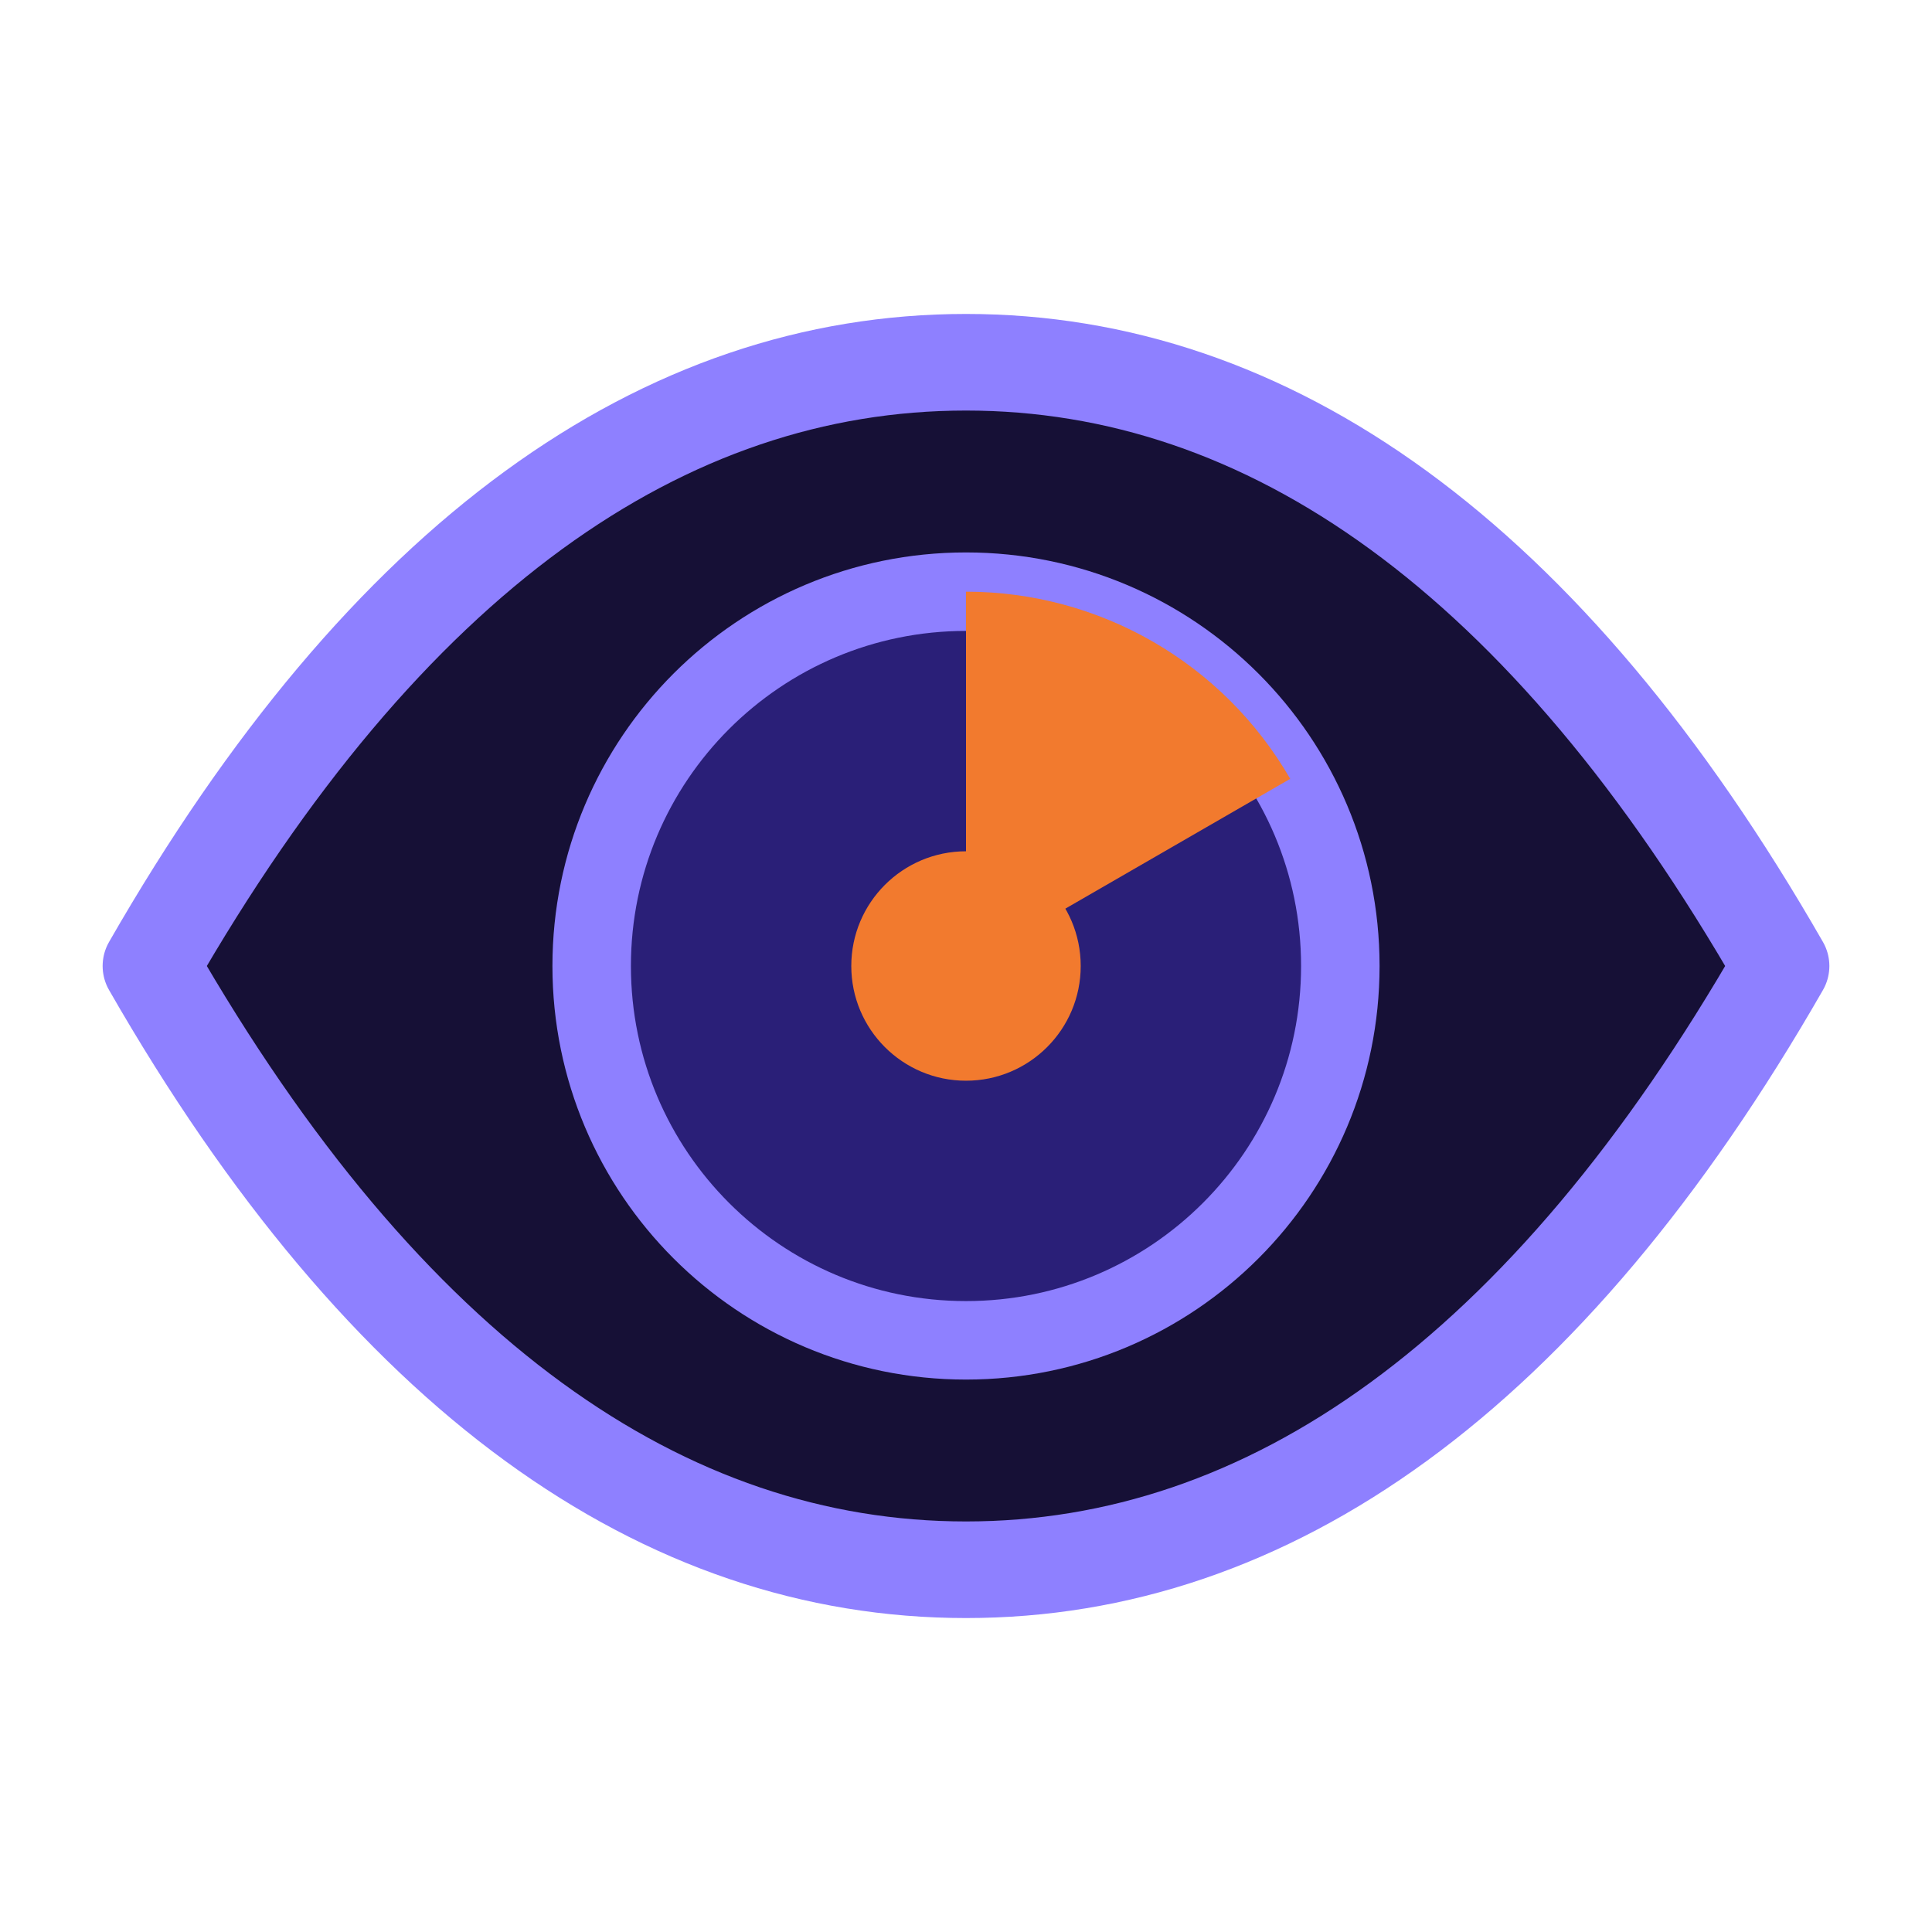
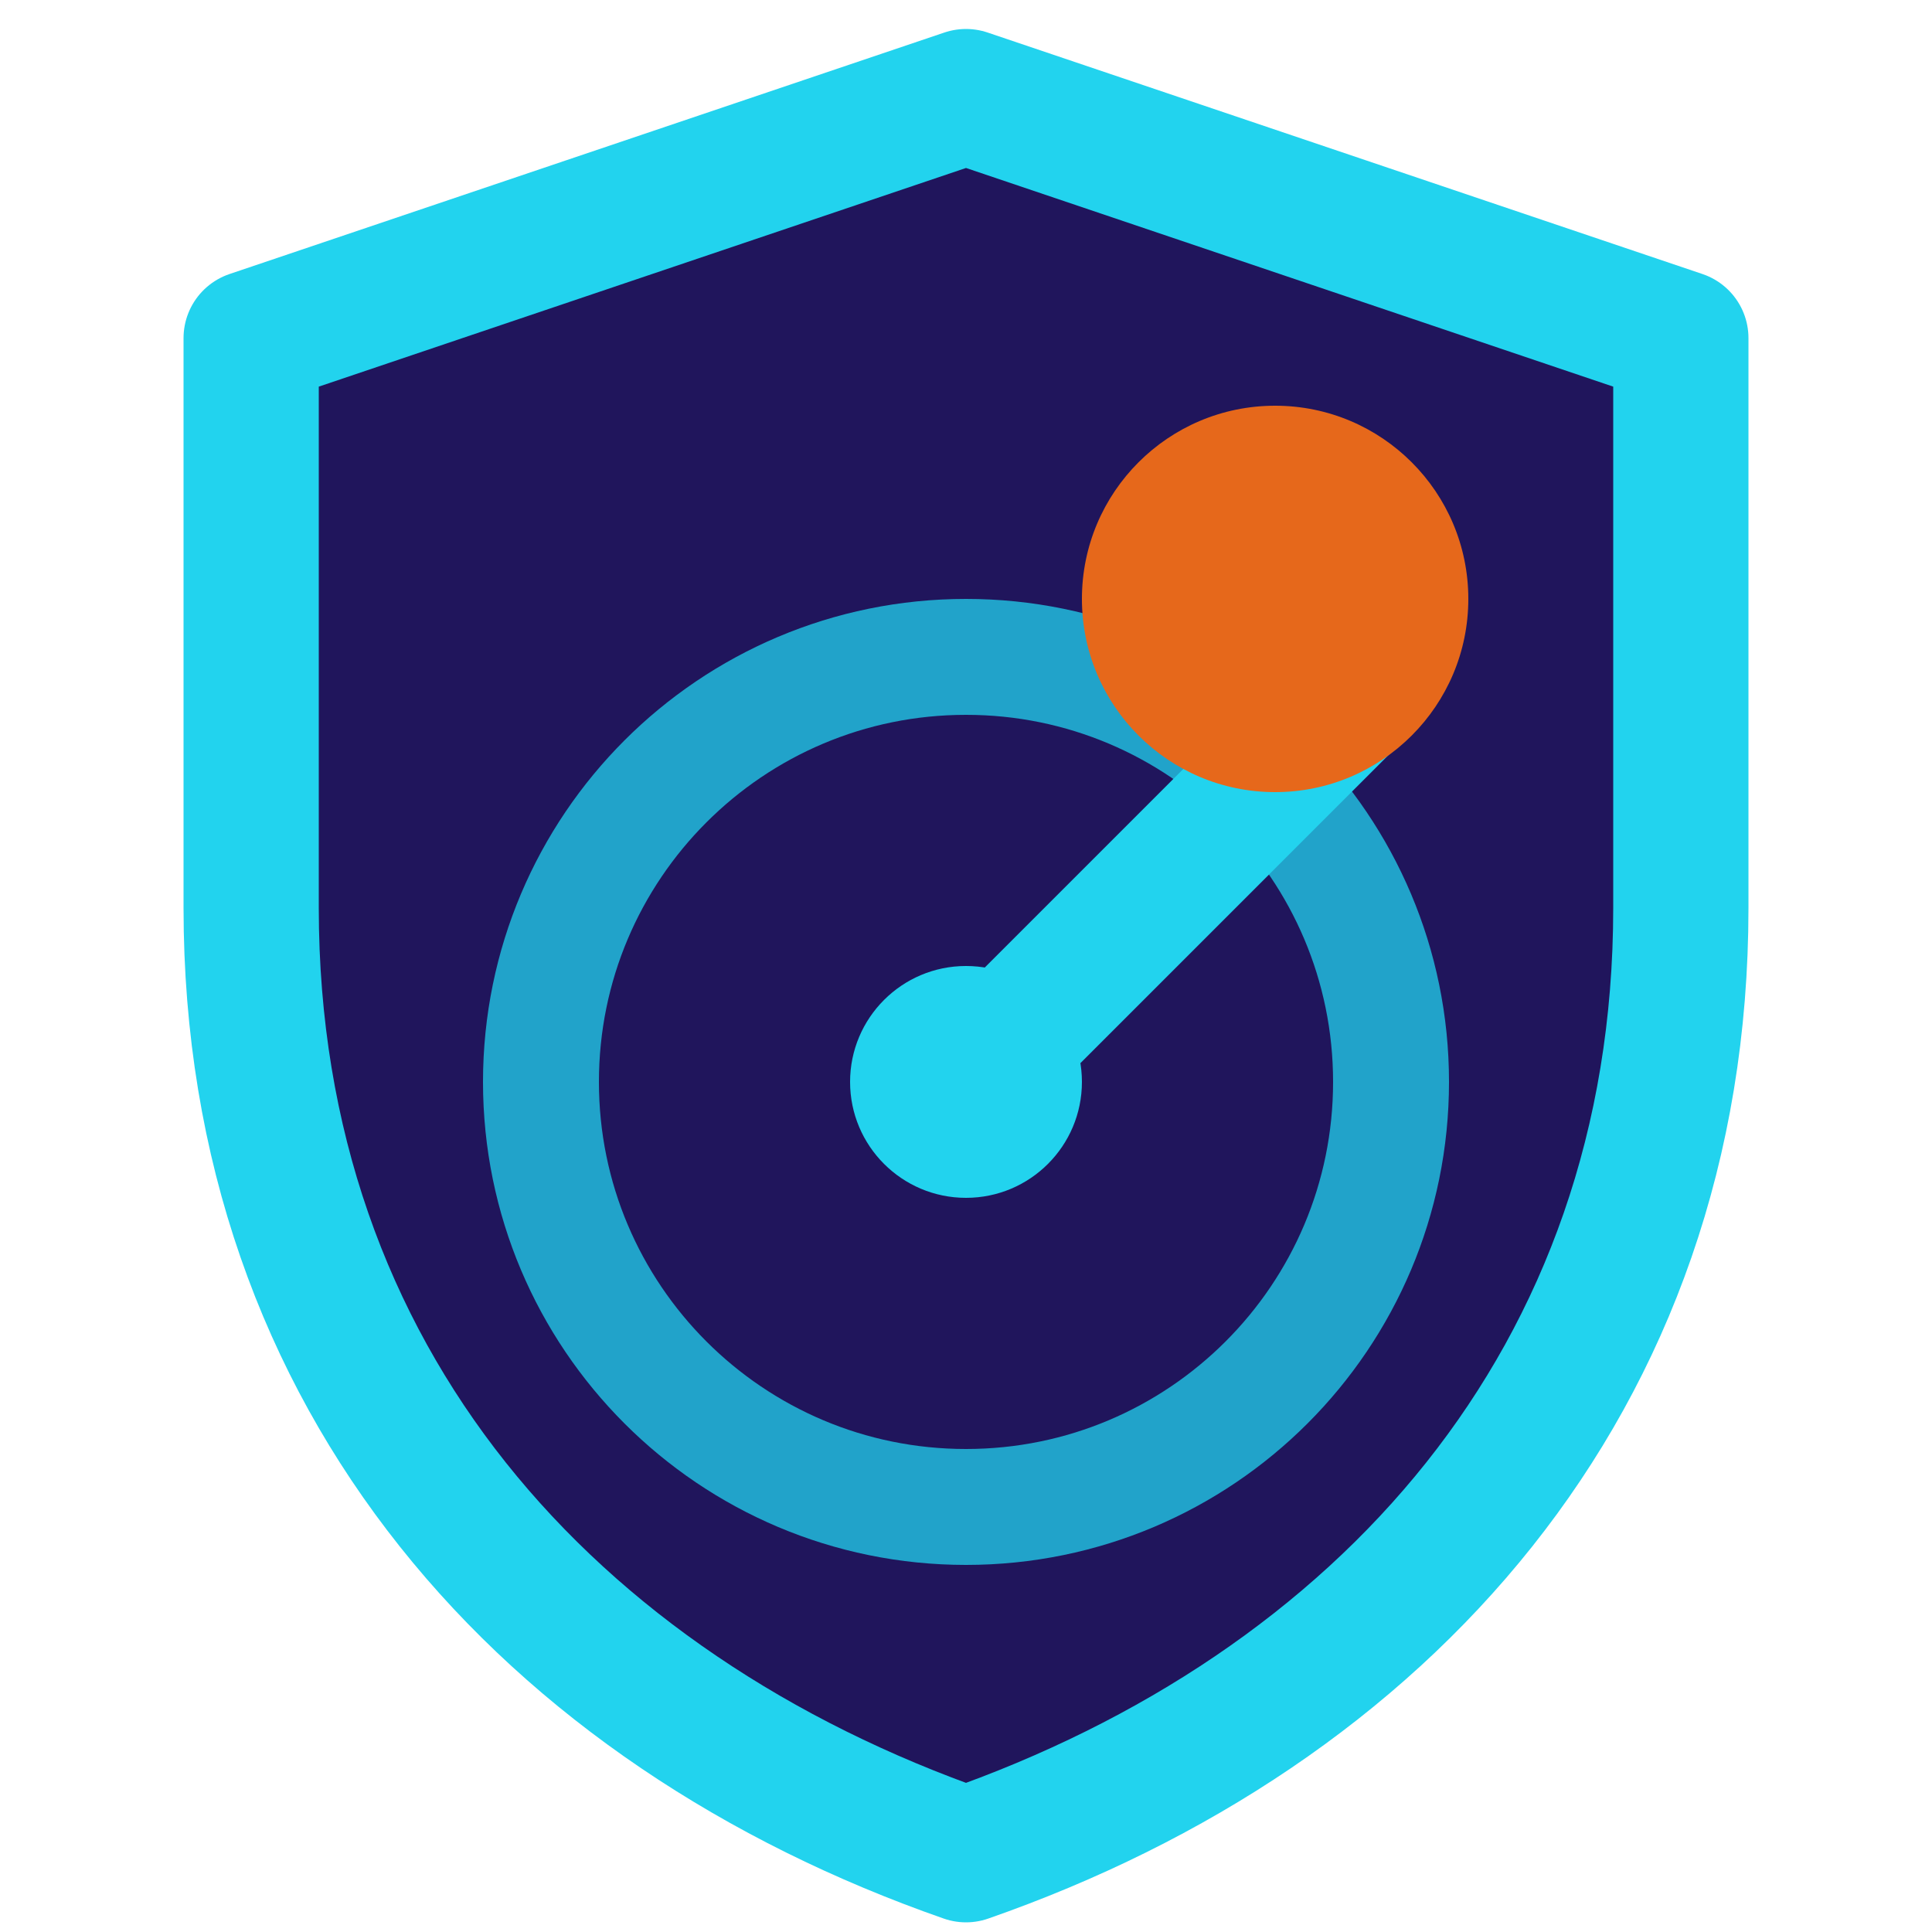
- <svg xmlns="http://www.w3.org/2000/svg" viewBox="0 0 32 32">
-   <path d="M2.5 16C6.4 9.2 11 6 16 6s9.6 3.2 13.5 10C25.6 22.8 21 26 16 26S6.4 22.8 2.5 16Z" fill="#161036" stroke="#8E80FF" stroke-width="1.6" stroke-linejoin="round" />
-   <circle cx="16" cy="16" r="6.2" fill="#2A1F78" stroke="#8E80FF" stroke-width="1.3" />
-   <path d="M16 16V9.8a6.2 6.2 0 0 1 5.37 3.1Z" fill="#F27A2E" />
-   <circle cx="16" cy="16" r="1.9" fill="#F27A2E" />
+ <svg xmlns="http://www.w3.org/2000/svg" viewBox="0 0 100 100" width="100" height="100" role="img">
+   <path d="M50 5 L87 17.5 V47 C87 71.5 71.5 88.5 50 96 C28.5 88.5 13 71.5 13 47 V17.5 Z" fill="#20155C" stroke="#22D3EE" stroke-width="7" stroke-linejoin="round" />
+   <circle cx="50" cy="56" r="22" fill="none" stroke="#22D3EE" stroke-width="6" stroke-opacity="0.75" />
+   <line x1="50" y1="56" x2="70" y2="36" stroke="#22D3EE" stroke-width="7" stroke-linecap="round" />
+   <circle cx="50" cy="56" r="6" fill="#22D3EE" />
+   <circle cx="66" cy="31" r="10" fill="#E6681B" />
</svg>
